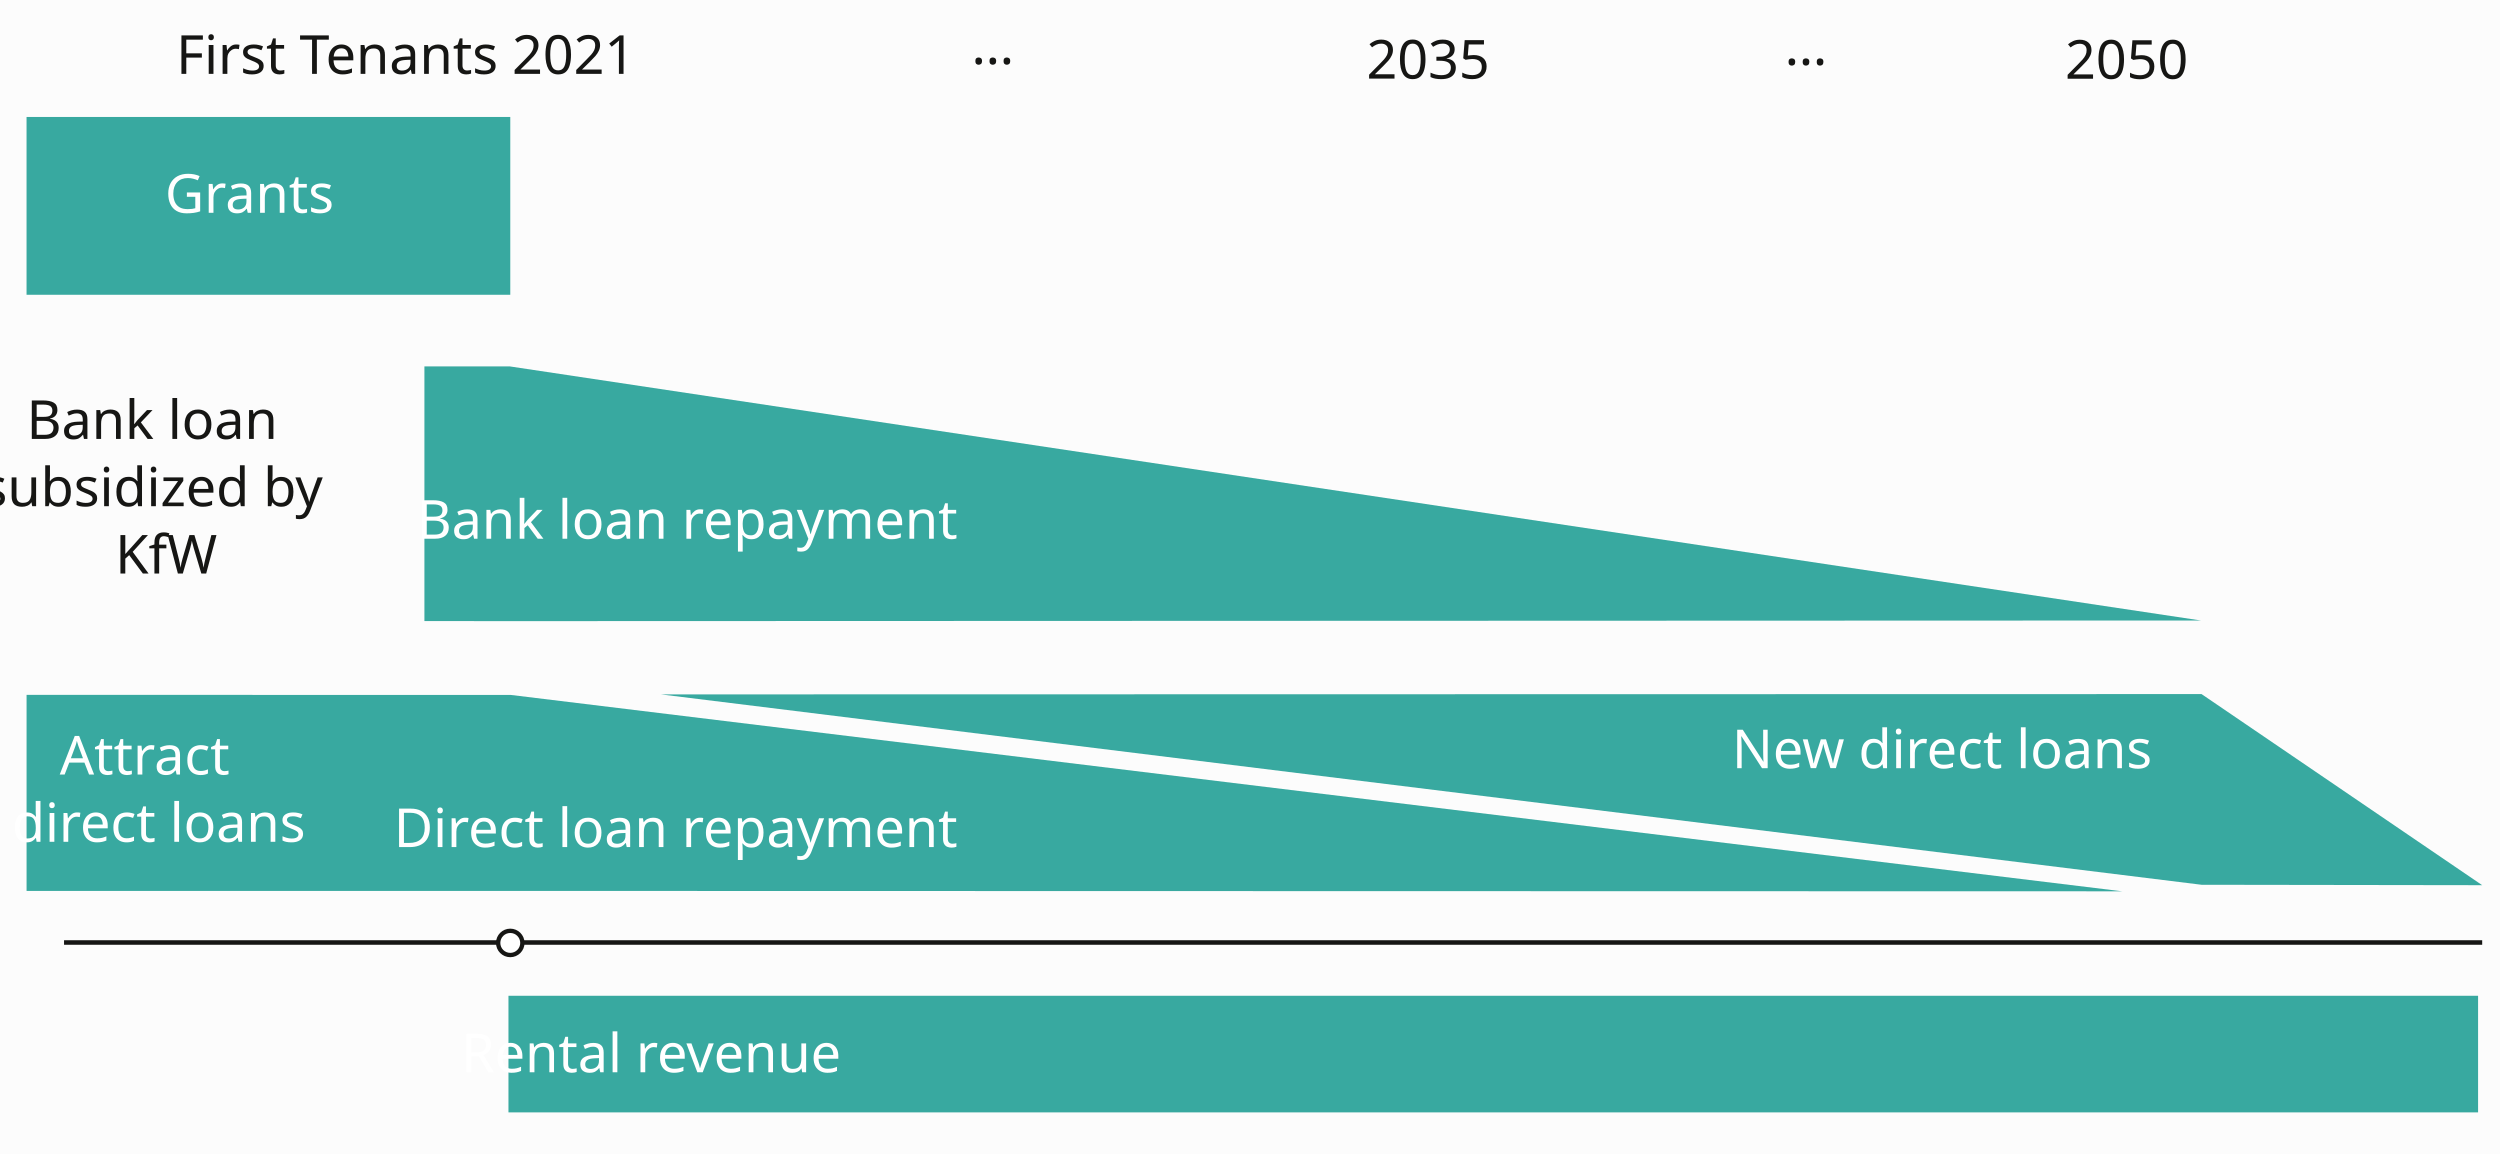
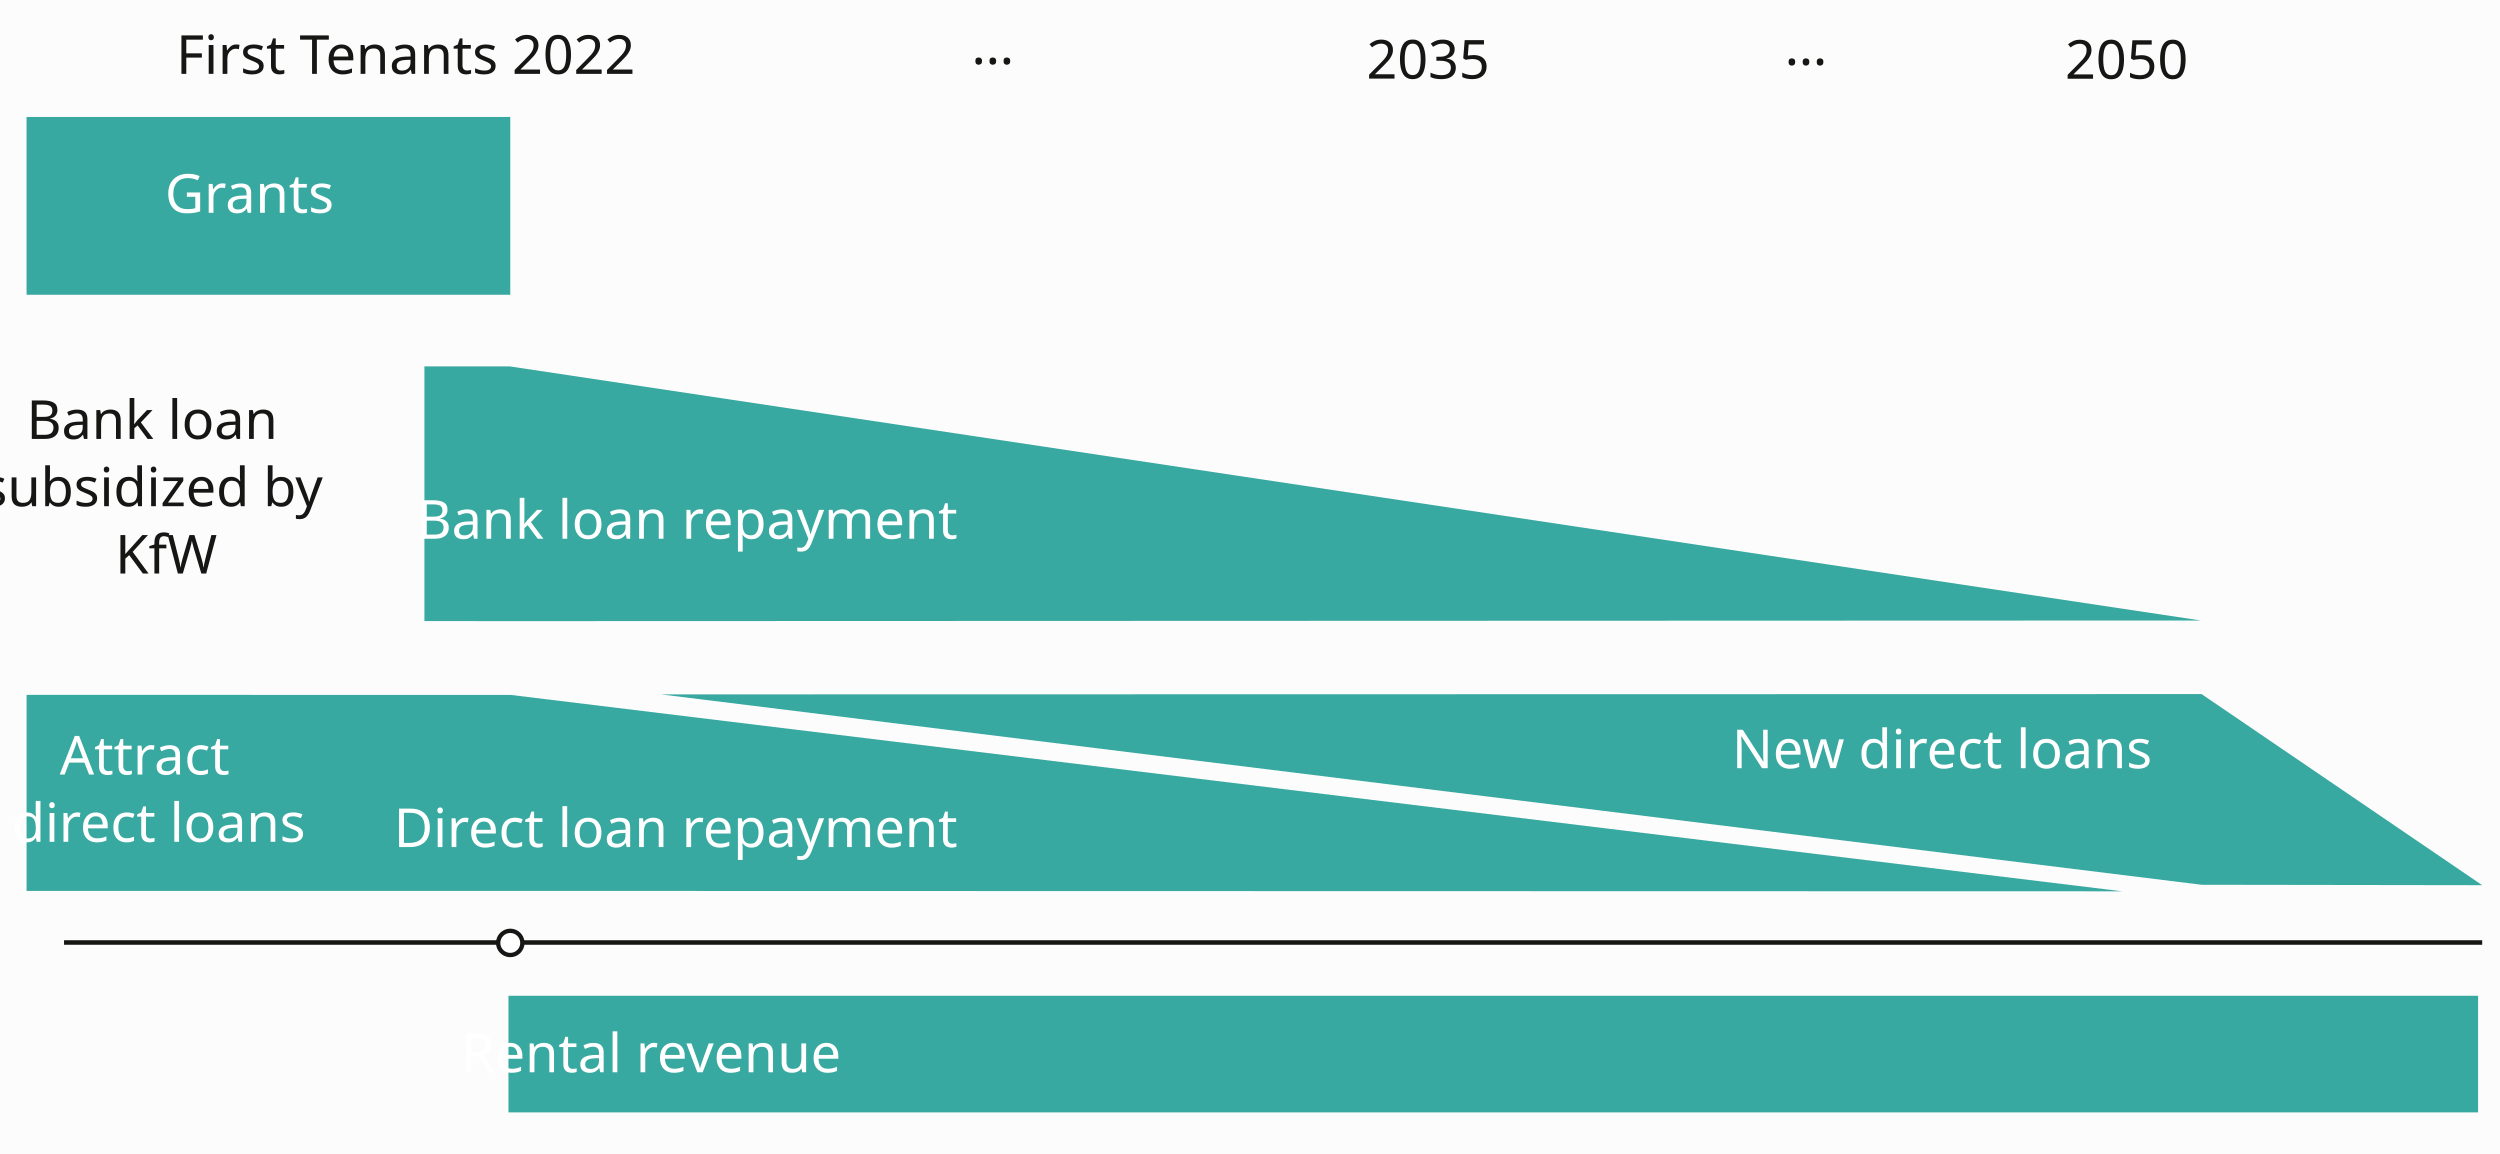
- <svg xmlns="http://www.w3.org/2000/svg" width="650pt" height="300pt" version="1.1" viewBox="0 0 650 300">
-   <defs>
-     <style type="text/css">
+ <svg xmlns="http://www.w3.org/2000/svg" width="650pt" height="300pt" version="1.1" viewBox="0 0 650 300" id="svg212">
+   <defs id="defs4">
+     <style type="text/css" id="style2">
            @font-face{
                font-family:'Source Sansy Pro';
                font-style:normal;
                font-weight:400;
                src:local("Source Sans Pro Regular"),local("SourceSansPro-Regular"),url("/source-sans-pro-regular.woff2") format("woff2"),url("/source-sans-pro-regular.woff") format("woff");
            }
        </style>
  </defs>
-   <g>
-     <rect x="-.79" y="-.885" width="655.47" height="304.04" fill="#fcfcfc" />
-     <g fill="#38a9a0" fill-rule="evenodd">
-       <path d="m132.2 258.9h512.1v30.32h-512.1z" />
-       <path d="m132.75 231.64 419.02 0.1-419.02-51.064-5.3e-4 -3.5e-4 -125.84-3e-3v50.976l125.84-8e-3z" />
-       <path d="m572.4 230.04 72.967 0.109-72.967-49.689-400.57 0.084" />
-       <path d="m572.24 161.33-439.68 0.165-22.213-0.021v-66.208h22.203z" />
-       <path d="m6.903 30.411h125.77v46.229h-125.77z" />
+   <g id="g26">
+     <rect x="-.79" y="-.885" width="655.47" height="304.04" fill="#fcfcfc" id="rect6" />
+     <g fill="#38a9a0" fill-rule="evenodd" id="g18">
+       <path d="m132.2 258.9h512.1v30.32h-512.1z" id="path8" />
+       <path d="m132.75 231.64 419.02 0.1-419.02-51.064-5.3e-4 -3.5e-4 -125.84-3e-3v50.976l125.84-8e-3z" id="path10" />
+       <path d="m572.4 230.04 72.967 0.109-72.967-49.689-400.57 0.084" id="path12" />
+       <path d="m572.24 161.33-439.68 0.165-22.213-0.021v-66.208h22.203z" id="path14" />
+       <path d="m6.903 30.411h125.77v46.229h-125.77z" id="path16" />
    </g>
-     <g stroke="#161614">
-       <path d="m16.65 245.05h628.72" stroke-width="1.178" />
-       <circle cx="132.67" cy="245.16" r="3.149" fill="#fff" stroke-linecap="round" stroke-linejoin="round" stroke-width="1.125" />
+     <g stroke="#161614" id="g24">
+       <path d="m16.65 245.05h628.72" stroke-width="1.178" id="path20" />
+       <circle cx="132.67" cy="245.16" r="3.149" fill="#fff" stroke-linecap="round" stroke-linejoin="round" stroke-width="1.125" id="circle22" />
    </g>
  </g>
-   <g display="none">
-     <text x="101.353" y="201.98" fill="#ffffff" font-family="'Source Sans Pro'" font-size="14px" stroke-width=".75px" text-anchor="end" style="line-height:0%">
-       <tspan x="101.353" y="201.98" text-align="end" style="line-height:9.75px">Direktkredite</tspan>
-       <tspan x="101.353" y="220.73" text-align="end" style="line-height:9.75px">einwerben</tspan>
+   <g display="none" id="g88">
+     <text x="101.353" y="201.98" fill="#ffffff" font-family="'Source Sans Pro'" font-size="14px" stroke-width=".75px" text-anchor="end" style="line-height:0%" id="text32">
+       <tspan x="101.353" y="201.98" text-align="end" style="line-height:9.75px" id="tspan28">Direktkredite</tspan>
+       <tspan x="101.353" y="220.73" text-align="end" style="line-height:9.75px" id="tspan30">einwerben</tspan>
    </text>
-     <text x="101.165" y="57.983" style="line-height:0%">
-       <tspan x="101.165" y="57.983" fill="#ffffff" font-family="'Source Sans Pro'" font-size="14px" stroke-width=".75px" text-align="end" text-anchor="end" style="line-height:0px">Förderung</tspan>
+     <text x="101.165" y="57.983" style="line-height:0%" id="text36">
+       <tspan x="101.165" y="57.983" fill="#ffffff" font-family="'Source Sans Pro'" font-size="14px" stroke-width=".75px" text-align="end" text-anchor="end" style="line-height:0px" id="tspan34">Förderung</tspan>
    </text>
-     <text x="229.908" y="278.953" style="line-height:0%">
-       <tspan x="229.908" y="278.953" fill="#ffffff" font-family="'Source Sans Pro'" font-size="14px" stroke-width=".75px" text-align="end" text-anchor="end" style="line-height:9.75px">Mieteinahmen</tspan>
+     <text x="229.908" y="278.953" style="line-height:0%" id="text40">
+       <tspan x="229.908" y="278.953" fill="#ffffff" font-family="'Source Sans Pro'" font-size="14px" stroke-width=".75px" text-align="end" text-anchor="end" style="line-height:9.75px" id="tspan38">Mieteinahmen</tspan>
    </text>
-     <text x="565.536" y="199.312" fill="#ffffff" font-family="'Source Sans Pro'" font-size="14px" stroke-width=".75px" text-anchor="end" style="line-height:0%">
-       <tspan x="565.536" y="199.312" text-align="end" style="line-height:9.75px">neue DK einwerben</tspan>
-       <tspan x="565.536" y="218.062" text-align="end" style="line-height:9.75px" />
+     <text x="565.536" y="199.312" fill="#ffffff" font-family="'Source Sans Pro'" font-size="14px" stroke-width=".75px" text-anchor="end" style="line-height:0%" id="text46">
+       <tspan x="565.536" y="199.312" text-align="end" style="line-height:9.75px" id="tspan42">neue DK einwerben</tspan>
+       <tspan x="565.536" y="218.062" text-align="end" style="line-height:9.75px" id="tspan44" />
    </text>
-     <g fill="#161614">
-       <text x="167.211" y="19.201" style="line-height:0%">
-         <tspan x="167.211" y="19.201" fill="#161614" font-family="'Source Sans Pro'" font-size="14px" stroke-width=".75px" text-align="end" text-anchor="end" style="line-height:9.75px">Einzug 2021</tspan>
+     <g fill="#161614" id="g70">
+       <text x="167.211" y="19.201" style="line-height:0%" id="text50">
+         <tspan x="167.211" y="19.201" fill="#161614" font-family="'Source Sans Pro'" font-size="14px" stroke-width=".75px" text-align="end" text-anchor="end" style="line-height:9.75px" id="tspan48">Einzug 2021</tspan>
      </text>
-       <text x="263.652" y="16.634" style="line-height:0%">
-         <tspan x="263.652" y="16.634" fill="#161614" font-family="'Source Sans Pro'" font-size="14px" stroke-width=".75px" text-align="end" text-anchor="end" style="line-height:9.75px">…</tspan>
+       <text x="263.652" y="16.634" style="line-height:0%" id="text54">
+         <tspan x="263.652" y="16.634" fill="#161614" font-family="'Source Sans Pro'" font-size="14px" stroke-width=".75px" text-align="end" text-anchor="end" style="line-height:9.75px" id="tspan52">…</tspan>
      </text>
-       <text x="387.323" y="20.438" style="line-height:0%">
-         <tspan x="387.323" y="20.438" fill="#161614" font-family="'Source Sans Pro'" font-size="14px" stroke-width=".75px" text-align="end" text-anchor="end" style="line-height:9.75px">2035</tspan>
+       <text x="387.323" y="20.438" style="line-height:0%" id="text58">
+         <tspan x="387.323" y="20.438" fill="#161614" font-family="'Source Sans Pro'" font-size="14px" stroke-width=".75px" text-align="end" text-anchor="end" style="line-height:9.75px" id="tspan56">2035</tspan>
      </text>
-       <text x="475.077" y="16.86" style="line-height:0%">
-         <tspan x="475.077" y="16.86" fill="#161614" font-family="'Source Sans Pro'" font-size="14px" stroke-width=".75px" text-align="end" text-anchor="end" style="line-height:9.75px">…</tspan>
+       <text x="475.077" y="16.86" style="line-height:0%" id="text62">
+         <tspan x="475.077" y="16.86" fill="#161614" font-family="'Source Sans Pro'" font-size="14px" stroke-width=".75px" text-align="end" text-anchor="end" style="line-height:9.75px" id="tspan60">…</tspan>
      </text>
-       <text x="572.58" y="20.471" font-family="'Source Sans Pro'" font-size="14px" stroke-width=".75px" text-anchor="end" style="line-height:0%">
-         <tspan x="572.58" y="20.471" text-align="end" style="line-height:9.75px">2050</tspan>
-         <tspan x="572.58" y="39.221" text-align="end" style="line-height:9.75px" />
+       <text x="572.58" y="20.471" font-family="'Source Sans Pro'" font-size="14px" stroke-width=".75px" text-anchor="end" style="line-height:0%" id="text68">
+         <tspan x="572.58" y="20.471" text-align="end" style="line-height:9.75px" id="tspan64">2050</tspan>
+         <tspan x="572.58" y="39.221" text-align="end" style="line-height:9.75px" id="tspan66" />
      </text>
    </g>
-     <text x="217.422" y="137.877" style="line-height:0%">
-       <tspan x="217.422" y="137.877" fill="#ffffff" font-family="'Source Sans Pro'" font-size="14px" stroke-width=".75px" text-align="end" text-anchor="end" style="line-height:9.75px">Kredit tilgen</tspan>
+     <text x="217.422" y="137.877" style="line-height:0%" id="text74">
+       <tspan x="217.422" y="137.877" fill="#ffffff" font-family="'Source Sans Pro'" font-size="14px" stroke-width=".75px" text-align="end" text-anchor="end" style="line-height:9.75px" id="tspan72">Kredit tilgen</tspan>
    </text>
-     <text x="229.718" y="222.018" style="line-height:0%">
-       <tspan x="229.718" y="222.018" fill="#ffffff" font-family="'Source Sans Pro'" font-size="14px" stroke-width=".75px" text-align="end" text-anchor="end" style="line-height:9.75px">DK rückzahlen</tspan>
+     <text x="229.718" y="222.018" style="line-height:0%" id="text78">
+       <tspan x="229.718" y="222.018" fill="#ffffff" font-family="'Source Sans Pro'" font-size="14px" stroke-width=".75px" text-align="end" text-anchor="end" style="line-height:9.75px" id="tspan76">DK rückzahlen</tspan>
    </text>
-     <text x="52.303" y="114.117" fill="#000000" font-family="'Source Sans Pro'" font-size="14px" letter-spacing="0px" stroke-width="1px" text-anchor="middle" word-spacing="0px" style="line-height:0%" xml:space="preserve">
-       <tspan x="53.703" y="114.117" text-align="center" style="line-height:1.25">Bankkredit </tspan>
-       <tspan x="53.703" y="131.617" text-align="center" style="line-height:1.25">gefördert </tspan>
-       <tspan x="52.303" y="149.117" text-align="center" style="line-height:1.25">durch KfW</tspan>
+     <text x="52.303" y="114.117" fill="#000000" font-family="'Source Sans Pro'" font-size="14px" letter-spacing="0px" stroke-width="1px" text-anchor="middle" word-spacing="0px" style="line-height:0%" xml:space="preserve" id="text86">
+       <tspan x="53.703" y="114.117" text-align="center" style="line-height:1.25" id="tspan80">Bankkredit </tspan>
+       <tspan x="53.703" y="131.617" text-align="center" style="line-height:1.25" id="tspan82">gefördert </tspan>
+       <tspan x="52.303" y="149.117" text-align="center" style="line-height:1.25" id="tspan84">durch KfW</tspan>
    </text>
  </g>
-   <g display="none">
-     <text x="105.665" y="57.233" style="line-height:0%">
-       <tspan x="105.665" y="57.233" fill="#ffffff" font-family="'Source Sans Pro'" font-size="14px" stroke-width=".75px" text-align="end" text-anchor="end" style="line-height:0px">Subventions</tspan>
+   <g display="none" id="g148">
+     <text x="105.665" y="57.233" style="line-height:0%" id="text92">
+       <tspan x="105.665" y="57.233" fill="#ffffff" font-family="'Source Sans Pro'" font-size="14px" stroke-width=".75px" text-align="end" text-anchor="end" style="line-height:0px" id="tspan90">Subventions</tspan>
    </text>
-     <text x="237.408" y="278.953" style="line-height:0%">
-       <tspan x="237.408" y="278.953" fill="#ffffff" font-family="'Source Sans Pro'" font-size="14px" stroke-width=".75px" text-align="end" text-anchor="end" style="line-height:9.75px">revenus locatifs</tspan>
+     <text x="237.408" y="278.953" style="line-height:0%" id="text96">
+       <tspan x="237.408" y="278.953" fill="#ffffff" font-family="'Source Sans Pro'" font-size="14px" stroke-width=".75px" text-align="end" text-anchor="end" style="line-height:9.75px" id="tspan94">revenus locatifs</tspan>
    </text>
-     <text x="576.786" y="195.562" fill="#ffffff" font-family="'Source Sans Pro'" font-size="14px" stroke-width=".75px" text-anchor="end" style="line-height:0%">prospecter de nouveaux crédits directs</text>
-     <g fill="#161614">
-       <text x="167.211" y="19.201" style="line-height:0%">
-         <tspan x="167.211" y="19.201" fill="#161614" font-family="'Source Sans Pro'" font-size="14px" stroke-width=".75px" text-align="end" text-anchor="end" style="line-height:9.75px">Emménagement 2021</tspan>
+     <text x="576.786" y="195.562" fill="#ffffff" font-family="'Source Sans Pro'" font-size="14px" stroke-width=".75px" text-anchor="end" style="line-height:0%" id="text98">prospecter de nouveaux crédits directs</text>
+     <g fill="#161614" id="g122">
+       <text x="167.211" y="19.201" style="line-height:0%" id="text102">
+         <tspan x="167.211" y="19.201" fill="#161614" font-family="'Source Sans Pro'" font-size="14px" stroke-width=".75px" text-align="end" text-anchor="end" style="line-height:9.75px" id="tspan100">Emménagement 2021</tspan>
      </text>
-       <text x="263.652" y="16.634" style="line-height:0%">
-         <tspan x="263.652" y="16.634" fill="#161614" font-family="'Source Sans Pro'" font-size="14px" stroke-width=".75px" text-align="end" text-anchor="end" style="line-height:9.75px">…</tspan>
+       <text x="263.652" y="16.634" style="line-height:0%" id="text106">
+         <tspan x="263.652" y="16.634" fill="#161614" font-family="'Source Sans Pro'" font-size="14px" stroke-width=".75px" text-align="end" text-anchor="end" style="line-height:9.75px" id="tspan104">…</tspan>
      </text>
-       <text x="387.323" y="20.438" style="line-height:0%">
-         <tspan x="387.323" y="20.438" fill="#161614" font-family="'Source Sans Pro'" font-size="14px" stroke-width=".75px" text-align="end" text-anchor="end" style="line-height:9.75px">2035</tspan>
+       <text x="387.323" y="20.438" style="line-height:0%" id="text110">
+         <tspan x="387.323" y="20.438" fill="#161614" font-family="'Source Sans Pro'" font-size="14px" stroke-width=".75px" text-align="end" text-anchor="end" style="line-height:9.75px" id="tspan108">2035</tspan>
      </text>
-       <text x="475.077" y="16.86" style="line-height:0%">
-         <tspan x="475.077" y="16.86" fill="#161614" font-family="'Source Sans Pro'" font-size="14px" stroke-width=".75px" text-align="end" text-anchor="end" style="line-height:9.75px">…</tspan>
+       <text x="475.077" y="16.86" style="line-height:0%" id="text114">
+         <tspan x="475.077" y="16.86" fill="#161614" font-family="'Source Sans Pro'" font-size="14px" stroke-width=".75px" text-align="end" text-anchor="end" style="line-height:9.75px" id="tspan112">…</tspan>
      </text>
-       <text x="572.58" y="20.471" font-family="'Source Sans Pro'" font-size="14px" stroke-width=".75px" text-anchor="end" style="line-height:0%">
-         <tspan x="572.58" y="20.471" text-align="end" style="line-height:9.75px">2050</tspan>
-         <tspan x="572.58" y="39.221" text-align="end" style="line-height:9.75px" />
+       <text x="572.58" y="20.471" font-family="'Source Sans Pro'" font-size="14px" stroke-width=".75px" text-anchor="end" style="line-height:0%" id="text120">
+         <tspan x="572.58" y="20.471" text-align="end" style="line-height:9.75px" id="tspan116">2050</tspan>
+         <tspan x="572.58" y="39.221" text-align="end" style="line-height:9.75px" id="tspan118" />
      </text>
    </g>
-     <text x="274.047" y="147.252" style="line-height:0%">
-       <tspan x="274.047" y="147.252" fill="#ffffff" font-family="'Source Sans Pro'" font-size="14px" stroke-width=".75px" text-align="end" text-anchor="end" style="line-height:9.75px">remboursement des prêts</tspan>
+     <text x="274.047" y="147.252" style="line-height:0%" id="text126">
+       <tspan x="274.047" y="147.252" fill="#ffffff" font-family="'Source Sans Pro'" font-size="14px" stroke-width=".75px" text-align="end" text-anchor="end" style="line-height:9.75px" id="tspan124">remboursement des prêts</tspan>
    </text>
-     <text x="306.381" y="224.359" style="line-height:0%">
-       <tspan x="306.381" y="224.359" fill="#ffffff" font-family="'Source Sans Pro'" font-size="14px" stroke-width=".75px" text-align="end" text-anchor="end" style="line-height:9.75px">rembourser les crédits directs</tspan>
+     <text x="306.381" y="224.359" style="line-height:0%" id="text130">
+       <tspan x="306.381" y="224.359" fill="#ffffff" font-family="'Source Sans Pro'" font-size="14px" stroke-width=".75px" text-align="end" text-anchor="end" style="line-height:9.75px" id="tspan128">rembourser les crédits directs</tspan>
    </text>
-     <text x="52.363" y="106.783" fill="#161614" font-family="'Source Sans Pro'" font-size="14px" letter-spacing="0px" stroke-width="1px" text-anchor="middle" word-spacing="0px" style="line-height:0%" xml:space="preserve">
-       <tspan x="52.363" y="106.783" text-align="center" style="line-height:1.25">Financement</tspan>
-       <tspan x="52.363" y="124.283" text-align="center" style="line-height:1.25">bancaire crédit</tspan>
-       <tspan x="52.363" y="141.783" text-align="center" style="line-height:1.25">promotionnel</tspan>
-       <tspan x="52.363" y="159.283" text-align="center" style="line-height:1.25">de la KfW</tspan>
+     <text x="52.363" y="106.783" fill="#161614" font-family="'Source Sans Pro'" font-size="14px" letter-spacing="0px" stroke-width="1px" text-anchor="middle" word-spacing="0px" style="line-height:0%" xml:space="preserve" id="text140">
+       <tspan x="52.363" y="106.783" text-align="center" style="line-height:1.25" id="tspan132">Financement</tspan>
+       <tspan x="52.363" y="124.283" text-align="center" style="line-height:1.25" id="tspan134">bancaire crédit</tspan>
+       <tspan x="52.363" y="141.783" text-align="center" style="line-height:1.25" id="tspan136">promotionnel</tspan>
+       <tspan x="52.363" y="159.283" text-align="center" style="line-height:1.25" id="tspan138">de la KfW</tspan>
    </text>
-     <text x="66.374" y="202.419" fill="#ffffff" font-family="'Source Sans Pro'" font-size="14px" letter-spacing="0px" stroke-width=".75" text-align="center" text-anchor="middle" word-spacing="0px" style="font-feature-settings:normal;font-variant-caps:normal;font-variant-ligatures:normal;font-variant-numeric:normal;line-height:1.25" xml:space="preserve">
-       <tspan x="66.374" y="202.419">prospecter</tspan>
-       <tspan x="66.374" y="219.919">des crédits directs</tspan>
+     <text x="66.374" y="202.419" fill="#ffffff" font-family="'Source Sans Pro'" font-size="14px" letter-spacing="0px" stroke-width=".75" text-align="center" text-anchor="middle" word-spacing="0px" style="font-feature-settings:normal;font-variant-caps:normal;font-variant-ligatures:normal;font-variant-numeric:normal;line-height:1.25" xml:space="preserve" id="text146">
+       <tspan x="66.374" y="202.419" id="tspan142">prospecter</tspan>
+       <tspan x="66.374" y="219.919" id="tspan144">des crédits directs</tspan>
    </text>
  </g>
-   <g>
-     <text x="86.846" y="55.331" style="line-height:0%">
-       <tspan x="86.846" y="55.331" fill="#ffffff" font-family="'Source Sans Pro'" font-size="14px" stroke-width=".75px" text-align="end" text-anchor="end" style="line-height:0px">Grants</tspan>
+   <g id="g210">
+     <text x="86.846" y="55.331" style="line-height:0%" id="text152">
+       <tspan x="86.846" y="55.331" fill="#ffffff" font-family="'Source Sans Pro'" font-size="14px" stroke-width=".75px" text-align="end" text-anchor="end" style="line-height:0px" id="tspan150">Grants</tspan>
    </text>
-     <g fill="#161614">
-       <text x="263.652" y="16.634" style="line-height:0%">
-         <tspan x="263.652" y="16.634" fill="#161614" font-family="'Source Sans Pro'" font-size="14px" stroke-width=".75px" text-align="end" text-anchor="end" style="line-height:9.75px">…</tspan>
+     <g fill="#161614" id="g172">
+       <text x="263.652" y="16.634" style="line-height:0%" id="text156">
+         <tspan x="263.652" y="16.634" fill="#161614" font-family="'Source Sans Pro'" font-size="14px" stroke-width=".75px" text-align="end" text-anchor="end" style="line-height:9.75px" id="tspan154">…</tspan>
      </text>
-       <text x="387.323" y="20.438" style="line-height:0%">
-         <tspan x="387.323" y="20.438" fill="#161614" font-family="'Source Sans Pro'" font-size="14px" stroke-width=".75px" text-align="end" text-anchor="end" style="line-height:9.75px">2035</tspan>
+       <text x="387.323" y="20.438" style="line-height:0%" id="text160">
+         <tspan x="387.323" y="20.438" fill="#161614" font-family="'Source Sans Pro'" font-size="14px" stroke-width=".75px" text-align="end" text-anchor="end" style="line-height:9.75px" id="tspan158">2035</tspan>
      </text>
-       <text x="475.077" y="16.86" style="line-height:0%">
-         <tspan x="475.077" y="16.86" fill="#161614" font-family="'Source Sans Pro'" font-size="14px" stroke-width=".75px" text-align="end" text-anchor="end" style="line-height:9.75px">…</tspan>
+       <text x="475.077" y="16.86" style="line-height:0%" id="text164">
+         <tspan x="475.077" y="16.86" fill="#161614" font-family="'Source Sans Pro'" font-size="14px" stroke-width=".75px" text-align="end" text-anchor="end" style="line-height:9.75px" id="tspan162">…</tspan>
      </text>
-       <text x="572.58" y="20.471" font-family="'Source Sans Pro'" font-size="14px" stroke-width=".75px" text-anchor="end" style="line-height:0%">
-         <tspan x="572.58" y="20.471" text-align="end" style="line-height:9.75px">2050</tspan>
-         <tspan x="572.58" y="39.221" text-align="end" style="line-height:9.75px" />
+       <text x="572.58" y="20.471" font-family="'Source Sans Pro'" font-size="14px" stroke-width=".75px" text-anchor="end" style="line-height:0%" id="text170">
+         <tspan x="572.58" y="20.471" text-align="end" style="line-height:9.75px" id="tspan166">2050</tspan>
+         <tspan x="572.58" y="39.221" text-align="end" style="line-height:9.75px" id="tspan168" />
      </text>
    </g>
-     <text x="248.976" y="140.062" style="line-height:0%">
-       <tspan x="248.976" y="140.062" fill="#ffffff" font-family="'Source Sans Pro'" font-size="14px" stroke-width=".75px" text-align="end" text-anchor="end" style="line-height:9.75px">Bank loan repayment</tspan>
+     <text x="248.976" y="140.062" style="line-height:0%" id="text176">
+       <tspan x="248.976" y="140.062" fill="#ffffff" font-family="'Source Sans Pro'" font-size="14px" stroke-width=".75px" text-align="end" text-anchor="end" style="line-height:9.75px" id="tspan174">Bank loan repayment</tspan>
    </text>
-     <text x="52.303" y="114.117" fill="#161614" font-family="'Source Sans Pro'" font-size="14px" letter-spacing="0px" stroke-width="1px" text-anchor="middle" word-spacing="0px" style="line-height:0%" xml:space="preserve">
-       <tspan x="52.303" y="114.117" text-align="center" style="line-height:1.25">Bank loan</tspan>
-       <tspan x="52.303" y="131.617" text-align="center" style="line-height:1.25">subsidized by</tspan>
-       <tspan x="52.303" y="149.117" text-align="center" style="line-height:1.25">KfW</tspan>
+     <text x="52.303" y="114.117" fill="#161614" font-family="'Source Sans Pro'" font-size="14px" letter-spacing="0px" stroke-width="1px" text-anchor="middle" word-spacing="0px" style="line-height:0%" xml:space="preserve" id="text184">
+       <tspan x="52.303" y="114.117" text-align="center" style="line-height:1.25" id="tspan178">Bank loan</tspan>
+       <tspan x="52.303" y="131.617" text-align="center" style="line-height:1.25" id="tspan180">subsidized by</tspan>
+       <tspan x="52.303" y="149.117" text-align="center" style="line-height:1.25" id="tspan182">KfW</tspan>
    </text>
-     <g fill="#ffffff" font-family="'Source Sans Pro'" font-size="14px" letter-spacing="0px" stroke-width=".75" text-anchor="middle" word-spacing="0px">
-       <text x="54" y="201.375" text-align="center" style="font-feature-settings:normal;font-variant-caps:normal;font-variant-ligatures:normal;font-variant-numeric:normal;line-height:1.25" xml:space="preserve">
-         <tspan x="54" y="201.375">Attract</tspan>
-         <tspan x="54" y="218.875">direct loans</tspan>
+     <g fill="#ffffff" font-family="'Source Sans Pro'" font-size="14px" letter-spacing="0px" stroke-width=".75" text-anchor="middle" word-spacing="0px" id="g204">
+       <text x="54" y="201.375" text-align="center" style="font-feature-settings:normal;font-variant-caps:normal;font-variant-ligatures:normal;font-variant-numeric:normal;line-height:1.25" xml:space="preserve" id="text190">
+         <tspan x="54" y="201.375" id="tspan186">Attract</tspan>
+         <tspan x="54" y="218.875" id="tspan188">direct loans</tspan>
      </text>
-       <text x="188.419" y="220.243" text-align="center" style="font-feature-settings:normal;font-variant-caps:normal;font-variant-ligatures:normal;font-variant-numeric:normal;line-height:1.25" xml:space="preserve">
-         <tspan x="188.419" y="220.243" fill="#ffffff" stroke-width=".75">Direct loan repayment</tspan>
+       <text x="188.419" y="220.243" text-align="center" style="font-feature-settings:normal;font-variant-caps:normal;font-variant-ligatures:normal;font-variant-numeric:normal;line-height:1.25" xml:space="preserve" id="text194">
+         <tspan x="188.419" y="220.243" fill="#ffffff" stroke-width=".75" id="tspan192">Direct loan repayment</tspan>
      </text>
-       <text x="517.666" y="199.735" text-align="center" style="font-feature-settings:normal;font-variant-caps:normal;font-variant-ligatures:normal;font-variant-numeric:normal;line-height:1.25" xml:space="preserve">
-         <tspan x="517.666" y="199.735" fill="#ffffff" stroke-width=".75">New direct loans</tspan>
+       <text x="517.666" y="199.735" text-align="center" style="font-feature-settings:normal;font-variant-caps:normal;font-variant-ligatures:normal;font-variant-numeric:normal;line-height:1.25" xml:space="preserve" id="text198">
+         <tspan x="517.666" y="199.735" fill="#ffffff" stroke-width=".75" id="tspan196">New direct loans</tspan>
      </text>
-       <text x="182.036" y="278.787" text-align="center" style="font-feature-settings:normal;font-variant-caps:normal;font-variant-ligatures:normal;font-variant-numeric:normal;line-height:1.25" xml:space="preserve">
-         <tspan x="182.036" y="278.787" fill="#ffffff" stroke-width=".75">Rental revenue</tspan>
+       <text x="182.036" y="278.787" text-align="center" style="font-feature-settings:normal;font-variant-caps:normal;font-variant-ligatures:normal;font-variant-numeric:normal;line-height:1.25" xml:space="preserve" id="text202">
+         <tspan x="182.036" y="278.787" fill="#ffffff" stroke-width=".75" id="tspan200">Rental revenue</tspan>
      </text>
    </g>
-     <text x="114.584" y="19.207" fill="#161614" font-family="'Source Sans Pro'" font-size="14px" letter-spacing="0px" stroke-width=".75" text-align="center" text-anchor="middle" word-spacing="0px" style="font-feature-settings:normal;font-variant-caps:normal;font-variant-ligatures:normal;font-variant-numeric:normal;line-height:1.25" xml:space="preserve">
-       <tspan x="114.584" y="19.207" fill="#161614" stroke-width=".75">First Tenants 2021</tspan>
+     <text x="114.584" y="19.207" fill="#161614" font-family="'Source Sans Pro'" font-size="14px" letter-spacing="0px" stroke-width="0.75" text-align="center" text-anchor="middle" word-spacing="0px" style="line-height:1.25;font-variant-ligatures:normal;font-variant-caps:normal;font-variant-numeric:normal;font-feature-settings:normal" xml:space="preserve" id="text208">
+       <tspan x="114.584" y="19.207" fill="#161614" stroke-width="0.75" id="tspan206">First Tenants 2022</tspan>
    </text>
  </g>
</svg>
